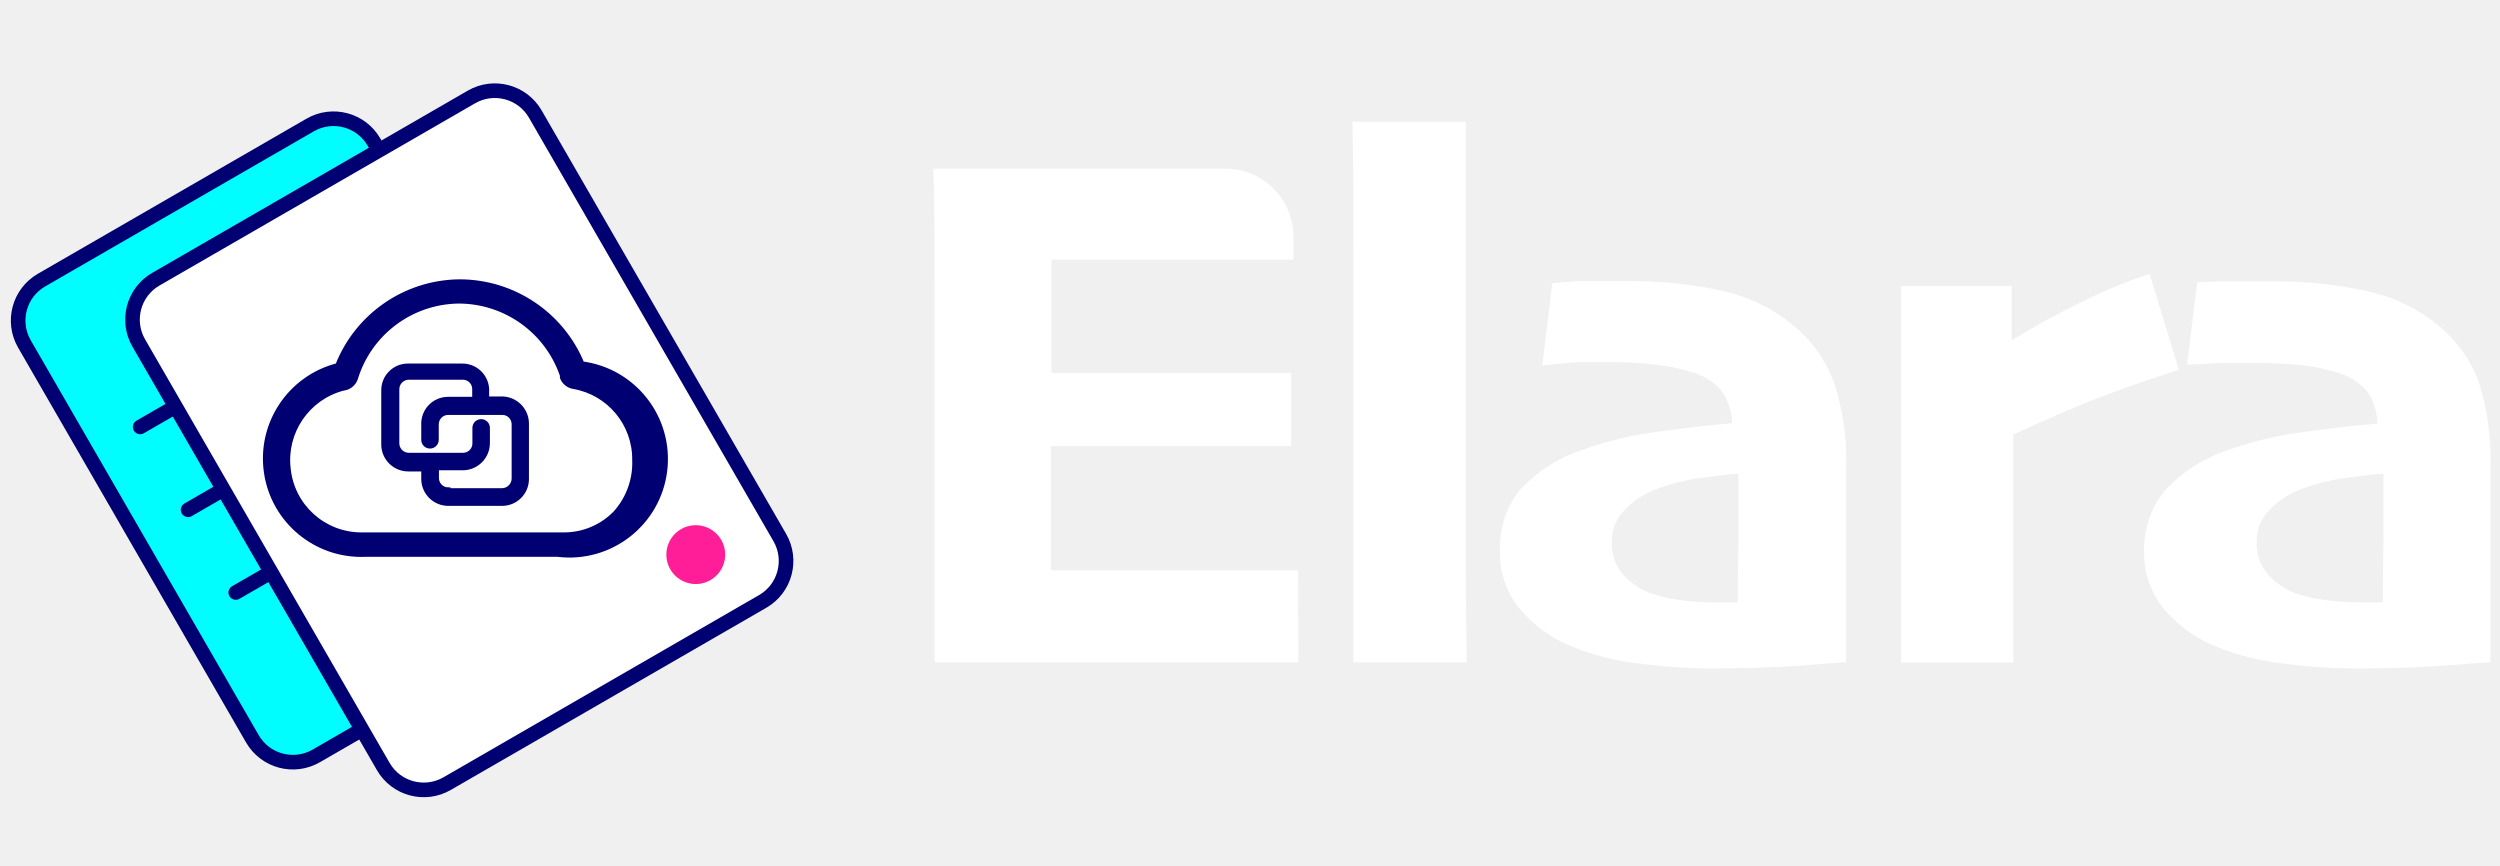
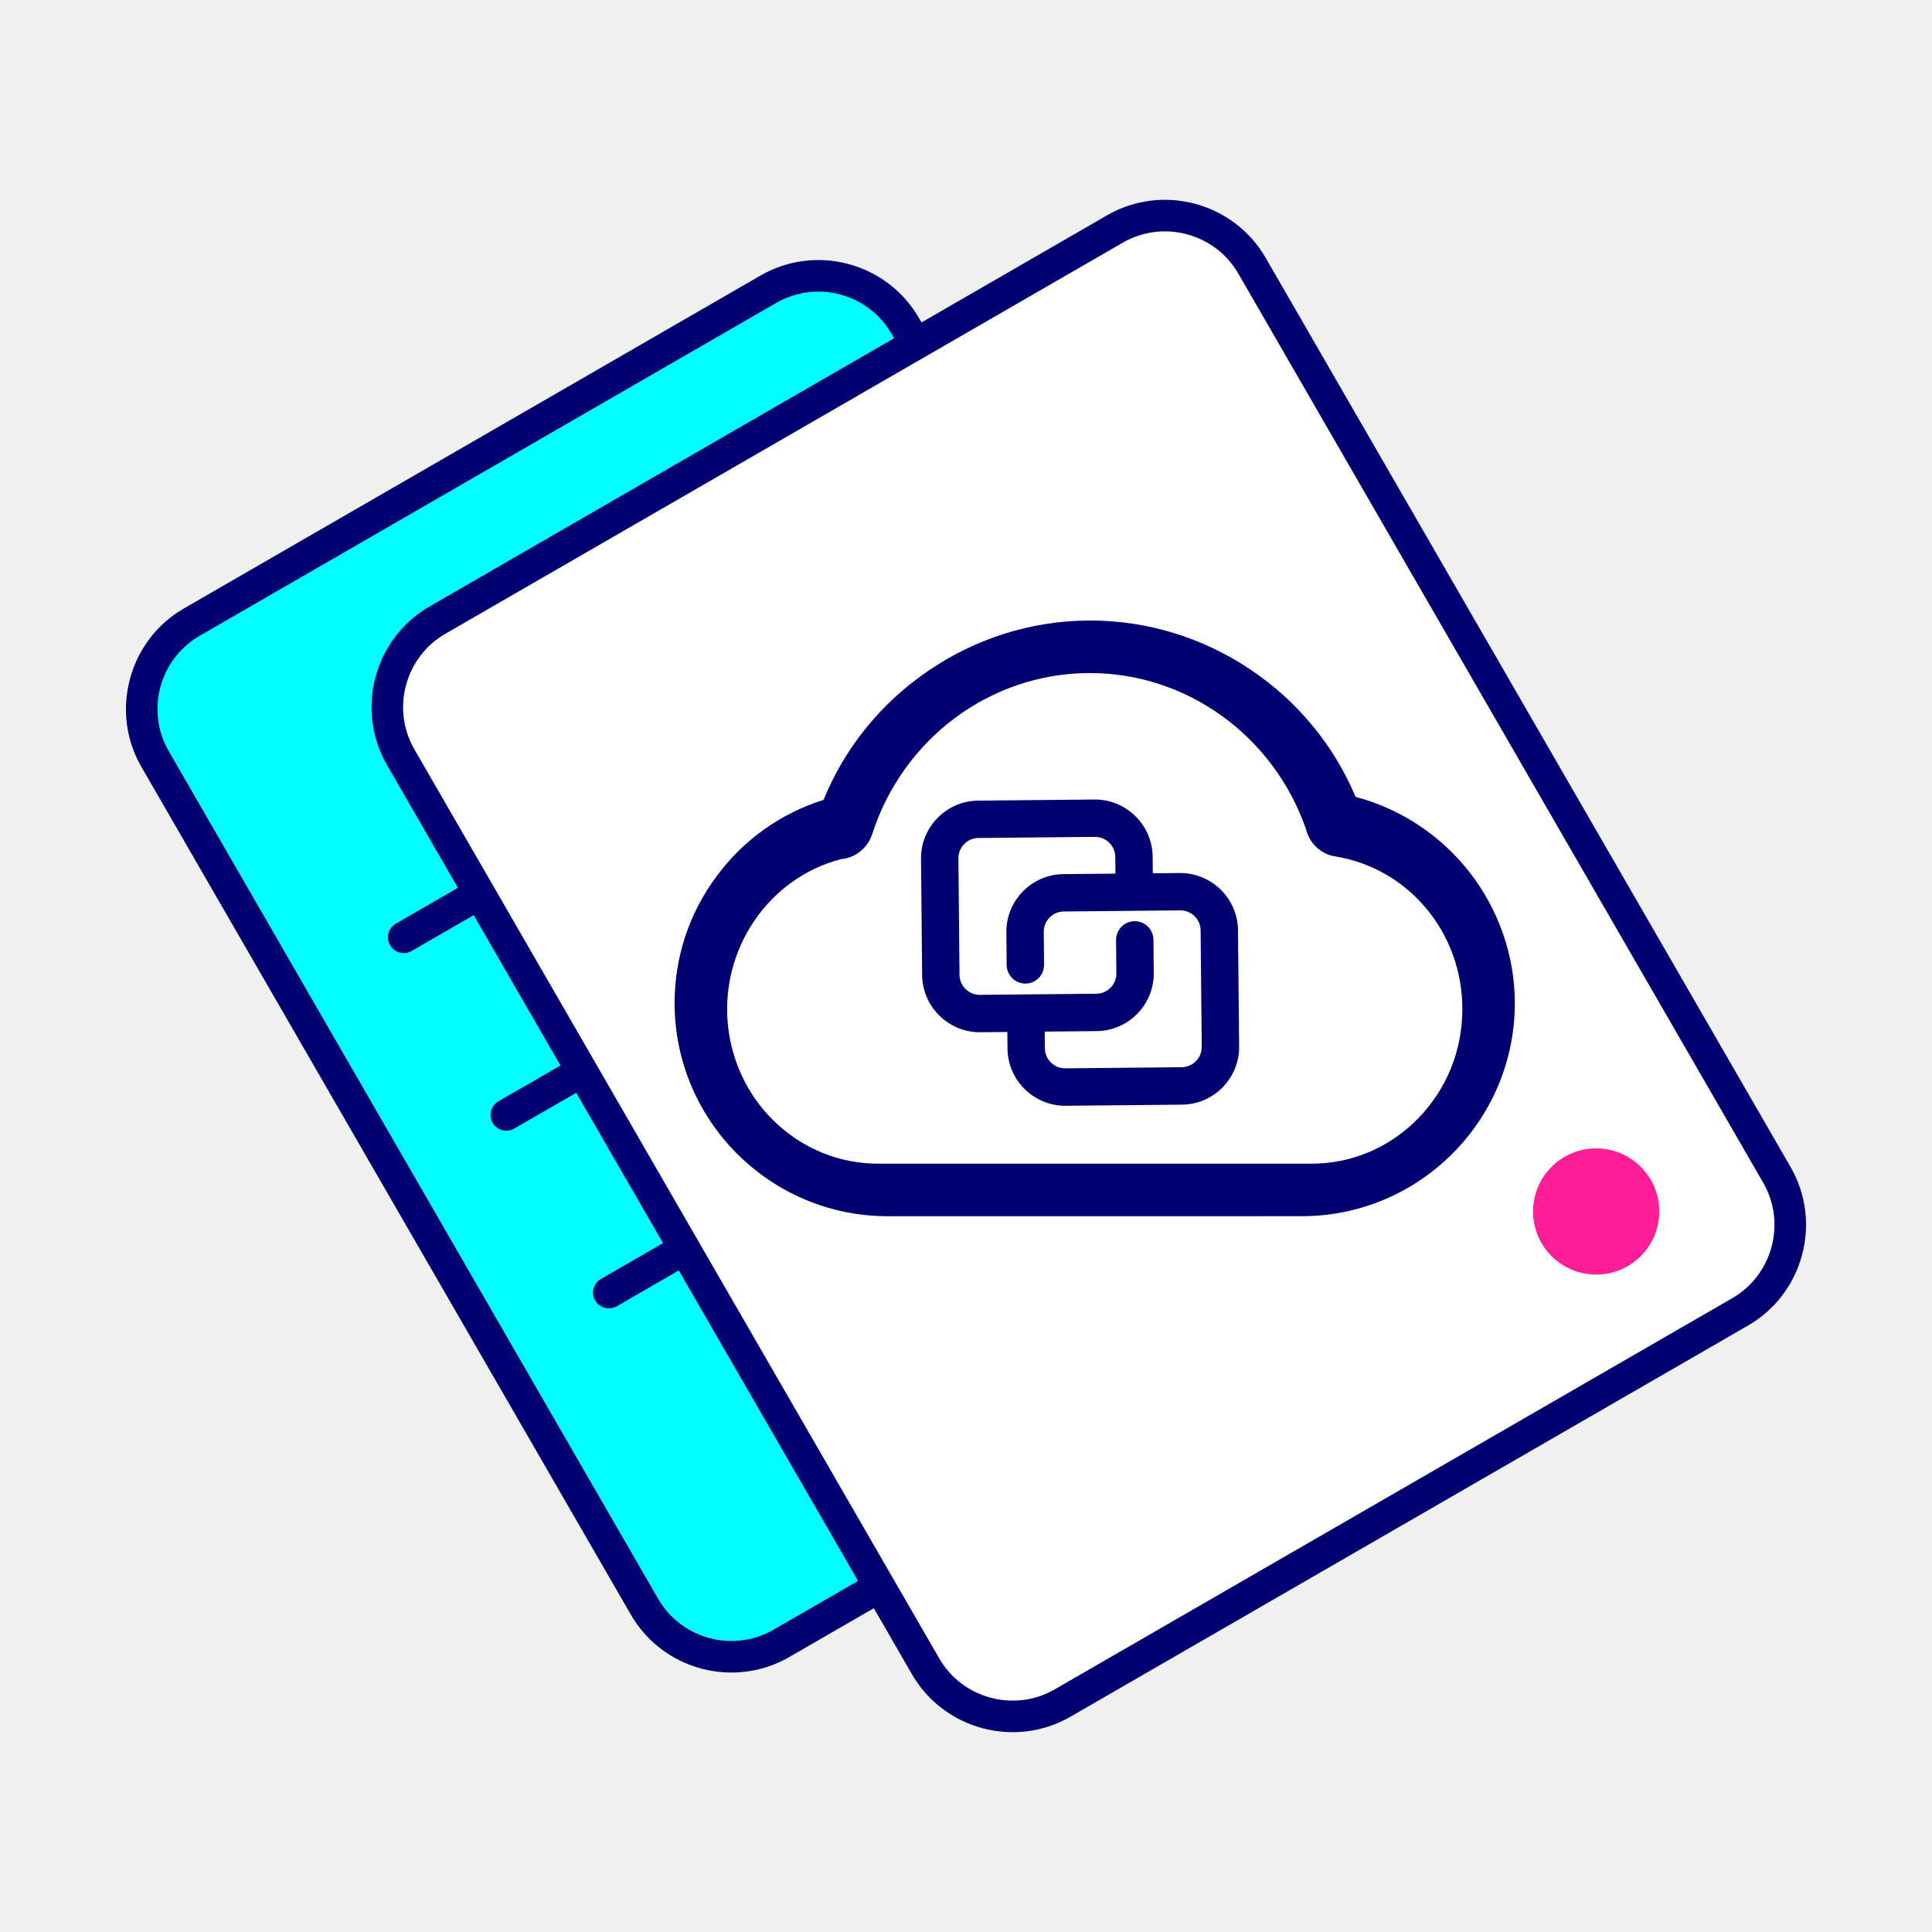
- <svg xmlns="http://www.w3.org/2000/svg" id="图层_1" data-name="图层 1" viewBox="0 0 130 45">
-   <defs>
-     <style>.cls-1,.cls-4{fill:#fff;}.cls-2{fill:#00fdff;}.cls-2,.cls-3,.cls-4,.cls-6,.cls-7{stroke:#000072;stroke-miterlimit:10;}.cls-2,.cls-3,.cls-4{stroke-width:0.76px;}.cls-3{fill:#ffda00;stroke-linecap:round;}.cls-5{fill:#ff1e97;}.cls-6,.cls-7{fill:#000072;}.cls-6{stroke-width:0.23px;}.cls-7{stroke-width:0.19px;}</style>
-   </defs>
-   <path class="cls-1" d="M67.51,34.44l-3.82,0-6.21,0-5.2,0-3.68,0c0-.68,0-2.15,0-4.42s0-5.15,0-8.63c0-1.47,0-3.34,0-5.62s0-4.6-.06-7H63.71a3.54,3.54,0,0,1,3.55,3.54v1.19l-2.52,0-4.39,0H54.68c0,1,0,2,0,3s0,2,0,2.89h9.71l2.75,0v3.81l-3,0-4.33,0H54.64c0,1.5,0,2.78,0,3.85s0,1.94,0,2.61c.77,0,1.79,0,3.07,0h3.47c1.45,0,2.78,0,4,0l2.32,0Z" />
-   <path class="cls-1" d="M76.27,34.44H70.38c0-.9,0-2.78,0-5.66s0-5.85,0-8.93c0-1.77,0-3.8,0-6.12s0-4.78-.05-7.4h5.89c0,2.14,0,4.37,0,6.71s0,4.53,0,6.58q0,5,0,8.78T76.27,34.44Z" />
-   <path class="cls-1" d="M96,24.25q0,4.7,0,7.24c0,1.7,0,2.68,0,2.95q-.3,0-2.49.18c-1.46.1-3,.14-4.64.14a28.41,28.41,0,0,1-3.67-.26,12.84,12.84,0,0,1-3.44-.87,6.89,6.89,0,0,1-2.76-2,4.57,4.57,0,0,1-1-2.94A4.82,4.82,0,0,1,79,25.52a7.6,7.6,0,0,1,3.33-2.14,17.81,17.81,0,0,1,3.74-.91c1.48-.21,2.82-.37,4-.46a3.12,3.12,0,0,0-.55-1.69,3.17,3.17,0,0,0-1.66-1,9.11,9.11,0,0,0-1.7-.35A19.83,19.83,0,0,0,84,18.83c-.78,0-1.44,0-2,0L80.2,19l.52-4.28L82,14.62c.56,0,1.35,0,2.37,0a22.16,22.16,0,0,1,5.4.55A8.67,8.67,0,0,1,93.35,17a6.9,6.9,0,0,1,2,2.84A12.85,12.85,0,0,1,96,24.25ZM90.4,27.79V26.36c0-.55,0-1.12,0-1.72-.37,0-1,.09-2,.22a10,10,0,0,0-2.53.68,4.31,4.31,0,0,0-1.41,1,2.2,2.2,0,0,0-.64,1.61,2.45,2.45,0,0,0,.56,1.71,3.76,3.76,0,0,0,1.47,1,8.16,8.16,0,0,0,1.47.34,12.5,12.5,0,0,0,1.79.12h1.26c0-.17,0-.56,0-1.17S90.4,28.69,90.4,27.79Z" />
-   <path class="cls-1" d="M113.3,19.23c-1,.32-2.23.73-3.53,1.21s-3,1.2-5.08,2.15c0,.32,0,.9,0,1.74s0,1.7,0,2.57c0,1.36,0,2.87,0,4.55s0,2.67,0,3H98.86c0-.39,0-1.34,0-2.88s0-3.58,0-6.15c0-1.23,0-2.78,0-4.64s0-3.84,0-5.91h5.75l0,2.82,0,0a41.19,41.19,0,0,1,3.91-2.12,24.08,24.08,0,0,1,3.26-1.33Z" />
-   <path class="cls-1" d="M129.5,24.25q0,4.7,0,7.24c0,1.7,0,2.68,0,2.95q-.3,0-2.49.18c-1.46.1-3,.14-4.64.14a28.41,28.41,0,0,1-3.67-.26,12.84,12.84,0,0,1-3.44-.87,7,7,0,0,1-2.77-2,4.62,4.62,0,0,1-1-2.94,4.82,4.82,0,0,1,1.06-3.15,7.6,7.6,0,0,1,3.33-2.14,17.65,17.65,0,0,1,3.74-.91c1.48-.21,2.82-.37,4-.46a3,3,0,0,0-.54-1.69,3.17,3.17,0,0,0-1.66-1,9.11,9.11,0,0,0-1.7-.35,20,20,0,0,0-2.21-.11c-.78,0-1.45,0-2,0l-1.78.08.52-4.28,1.22-.05c.57,0,1.36,0,2.38,0a22.16,22.16,0,0,1,5.4.55A8.67,8.67,0,0,1,126.89,17a6.9,6.9,0,0,1,2,2.84A13.1,13.1,0,0,1,129.5,24.25Zm-5.56,3.54V26.36c0-.55,0-1.12,0-1.72-.37,0-1,.09-2,.22a10,10,0,0,0-2.53.68,4.12,4.12,0,0,0-1.41,1,2.21,2.21,0,0,0-.65,1.61,2.45,2.45,0,0,0,.57,1.71,3.69,3.69,0,0,0,1.47,1,8,8,0,0,0,1.47.34,12.5,12.5,0,0,0,1.79.12h1.26c0-.17,0-.56,0-1.17S123.94,28.69,123.94,27.79Z" />
-   <rect class="cls-2" x="5.79" y="8.62" width="20.99" height="28.57" rx="2.43" transform="translate(-9.27 11.21) rotate(-30)" />
-   <line class="cls-3" x1="7.29" y1="22.2" x2="19.21" y2="15.32" />
-   <line class="cls-3" x1="9.78" y1="26.51" x2="21.7" y2="19.62" />
-   <line class="cls-3" x1="12.26" y1="30.81" x2="24.18" y2="23.93" />
-   <rect class="cls-4" x="11.98" y="7.75" width="23.81" height="30.29" rx="2.43" transform="translate(-8.25 15.01) rotate(-30)" />
-   <circle class="cls-5" cx="36.18" cy="28.84" r="1.53" />
-   <path class="cls-6" d="M30.27,18.9a6.9,6.9,0,0,0-6.35-4.26h-.07A6.89,6.89,0,0,0,17.55,19,5,5,0,0,0,19,28.84h10a5,5,0,0,0,1.22-9.94ZM32,26.67a3.72,3.72,0,0,1-2.67,1.13H18.78A3.81,3.81,0,0,1,15,24.37a3.85,3.85,0,0,1,2.84-4.17.77.77,0,0,0,.66-.53,5.67,5.67,0,0,1,5.33-4h.05a5.69,5.69,0,0,1,5.35,3.85l0,.11a.76.76,0,0,0,.59.48,3.82,3.82,0,0,1,3.17,3.81A3.89,3.89,0,0,1,32,26.67Z" />
-   <path class="cls-7" d="M27.41,22a1.32,1.32,0,0,0-1.32-1.29h-.75v-.5A1.3,1.3,0,0,0,24,19h0L21.2,19a1.29,1.29,0,0,0-1.28,1.31l0,2.82a1.31,1.31,0,0,0,1.31,1.29H22v.5a1.31,1.31,0,0,0,1.3,1.29h0l2.83,0a1.3,1.3,0,0,0,1.28-1.31Zm-4.1,3.44a.58.58,0,0,1-.58-.58v-.5h1.36a1.32,1.32,0,0,0,1.29-1.31v-.81a.36.36,0,0,0-.11-.25.35.35,0,0,0-.25-.1h0a.36.36,0,0,0-.36.36v.8a.58.58,0,0,1-.58.59l-2.82,0h0a.59.59,0,0,1-.59-.58l0-2.82a.59.59,0,0,1,.58-.59l2.82,0h0a.58.58,0,0,1,.58.58v.5l-1.36,0A1.3,1.3,0,0,0,22,22.08v.79a.36.36,0,0,0,.36.36h0a.36.36,0,0,0,.36-.36v-.8a.59.59,0,0,1,.58-.59l2.82,0h0a.58.58,0,0,1,.58.58l0,2.82a.6.6,0,0,1-.58.6l-2.82,0Z" />
+ <svg xmlns="http://www.w3.org/2000/svg" version="1.1" id="图层_1" x="0px" y="0px" viewBox="0 0 1024 1024" style="enable-background:new 0 0 1024 1024;" xml:space="preserve">
+   <style type="text/css">
+ 	.st0{fill:#00FDFF;}
+ 	.st1{fill:#000072;}
+ 	.st2{fill:#FFFFFF;stroke:#000072;stroke-width:16.726;stroke-miterlimit:10;}
+ 	.st3{fill:#FF1E97;}
+ </style>
+   <path class="st0" d="M719.74,694.59L414.17,871.01c-25.31,14.62-57.99,5.86-72.6-19.45L82.21,402.33  c-14.62-25.32-5.86-57.99,19.45-72.6l305.56-176.42c25.32-14.62,57.99-5.86,72.6,19.45l259.36,449.23  C753.8,647.31,745.05,679.98,719.74,694.59z" />
+   <path class="st1" d="M387.7,886.48c-21.28,0-41.99-11.03-53.37-30.74L74.97,406.51c-8.19-14.18-10.35-30.75-6.08-46.66  c4.26-15.91,14.42-29.18,28.6-37.37l305.56-176.42c29.37-16.96,67.07-6.86,84.03,22.51l259.36,449.23  c8.19,14.18,10.35,30.75,6.08,46.66c-4.26,15.91-14.42,29.18-28.6,37.37L418.35,878.25C408.69,883.83,398.13,886.48,387.7,886.48z   M433.73,154.56c-7.59,0-15.28,1.93-22.32,5.99L105.84,336.97c-21.39,12.35-28.74,39.79-16.39,61.18l259.36,449.23  c12.35,21.39,39.79,28.74,61.18,16.39l305.56-176.42c10.31-5.95,17.7-15.62,20.8-27.21c3.11-11.6,1.54-23.66-4.41-33.97  L472.58,176.94C464.3,162.59,449.21,154.56,433.73,154.56z" />
+   <path class="st1" d="M214.01,505.15c-2.89,0-5.7-1.5-7.25-4.18c-2.31-4-0.94-9.11,3.06-11.42l260.86-150.61  c4-2.31,9.11-0.94,11.42,3.06c2.31,4,0.94,9.11-3.06,11.42L218.18,504.03C216.87,504.79,215.43,505.15,214.01,505.15z" />
+   <path class="st1" d="M268.37,599.31c-2.89,0-5.7-1.5-7.25-4.18c-2.31-4-0.94-9.12,3.06-11.42l260.86-150.61  c4-2.31,9.12-0.94,11.42,3.06c2.31,4,0.94,9.11-3.06,11.42L272.54,598.18C271.23,598.95,269.79,599.31,268.37,599.31z" />
+   <path class="st1" d="M322.73,693.46c-2.89,0-5.7-1.5-7.25-4.18c-2.31-4-0.94-9.12,3.06-11.42L579.4,527.25  c4-2.31,9.12-0.94,11.42,3.06c2.31,4,0.94,9.12-3.06,11.42L326.9,692.34C325.59,693.1,324.15,693.46,322.73,693.46z" />
+   <path class="st2" d="M922.34,695.3L563.19,902.65c-25.32,14.62-57.99,5.86-72.6-19.45L212.37,401.3  c-14.62-25.31-5.86-57.99,19.45-72.6l359.14-207.35c25.32-14.62,57.99-5.86,72.6,19.45l278.23,481.9  C956.41,648.02,947.65,680.69,922.34,695.3z" />
+   <circle class="st3" cx="846" cy="642.11" r="33.45" />
+   <path class="st1" d="M778.78,462.15c-15.26-19.49-36.63-33.58-60.28-39.77c-11.53-27.44-30.78-50.76-55.74-67.51  c-25.33-17-54.71-25.98-84.95-25.98l-1.51,0.01c-30.21,0.3-59.5,9.61-84.71,26.92c-24.84,17.05-43.87,40.59-55.09,68.13  c-22.77,7.17-42.34,21.13-56.66,40.42c-14.59,19.65-22.29,42.92-22.29,67.31c0,62.27,50.65,112.94,112.91,112.94h172.55l46.97-0.01  c62.26,0,112.91-50.66,112.91-112.93C802.9,506.72,794.34,482.03,778.78,462.15z M751.63,592.8  c-15.12,15.47-35.21,23.98-56.58,23.98H465.37c-40.76-0.05-74.93-31.36-79.48-72.81c-4.45-40.55,21.29-78.61,59.9-88.61  c7.52-0.63,13.95-5.75,16.45-13.12c16.27-50.62,62.19-84.98,114.24-85.5l1.22-0.01c51.26,0,97.24,33.19,114.46,82.59  c0.2,0.84,0.46,1.68,0.76,2.48c2.51,6.55,8.24,11.2,14.9,12.12c38.98,6.47,67.27,40.5,67.26,80.92  C775.08,556.74,766.75,577.32,751.63,592.8z" />
+   <path class="st1" d="M656.16,492.95L656.16,492.95c-0.18-16.7-13.9-30.23-30.65-30.23c-0.05,0-0.11,0-0.16,0l-14.33,0.13l-0.09-8.87  c-0.18-16.67-13.88-30.22-30.54-30.22l-62,0.59c-16.81,0.18-30.37,14-30.23,30.82l0.59,61.71c0.18,16.67,13.88,30.23,30.55,30.23  c0,0,0,0,0.01,0l14.59-0.13l0.09,8.88c0.18,16.66,13.88,30.22,30.55,30.22l62-0.59c16.81-0.18,30.37-13.99,30.23-30.8L656.16,492.95  z M581.29,546.51c16.81-0.18,30.37-14,30.23-30.82l-0.17-17.63c-0.03-2.65-1.08-5.13-2.96-6.97c-1.86-1.83-4.33-2.84-7.03-2.84  c-5.46,0.05-9.86,4.54-9.82,10l0.17,17.63c0.05,5.9-4.71,10.75-10.61,10.82l-61.7,0.59h-0.11c-5.85,0-10.67-4.76-10.73-10.61  l-0.59-61.71c-0.05-5.9,4.71-10.75,10.61-10.82l61.71-0.59h0.11c5.85,0,10.66,4.76,10.72,10.61l0.09,8.87l-27.59,0.26  c-16.81,0.18-30.37,14-30.23,30.81l0.17,17.41c0.05,5.41,4.5,9.81,10.01,9.81c5.46-0.06,9.85-4.54,9.8-10l-0.16-17.41  c-0.05-5.9,4.71-10.75,10.61-10.81l61.7-0.59h0.11c5.85,0,10.67,4.76,10.73,10.61l0.59,61.7c0.05,5.9-4.71,10.75-10.61,10.82  l-61.71,0.59h-0.11c-5.85,0-10.66-4.76-10.72-10.6l-0.09-8.87L581.29,546.51z" />
</svg>
